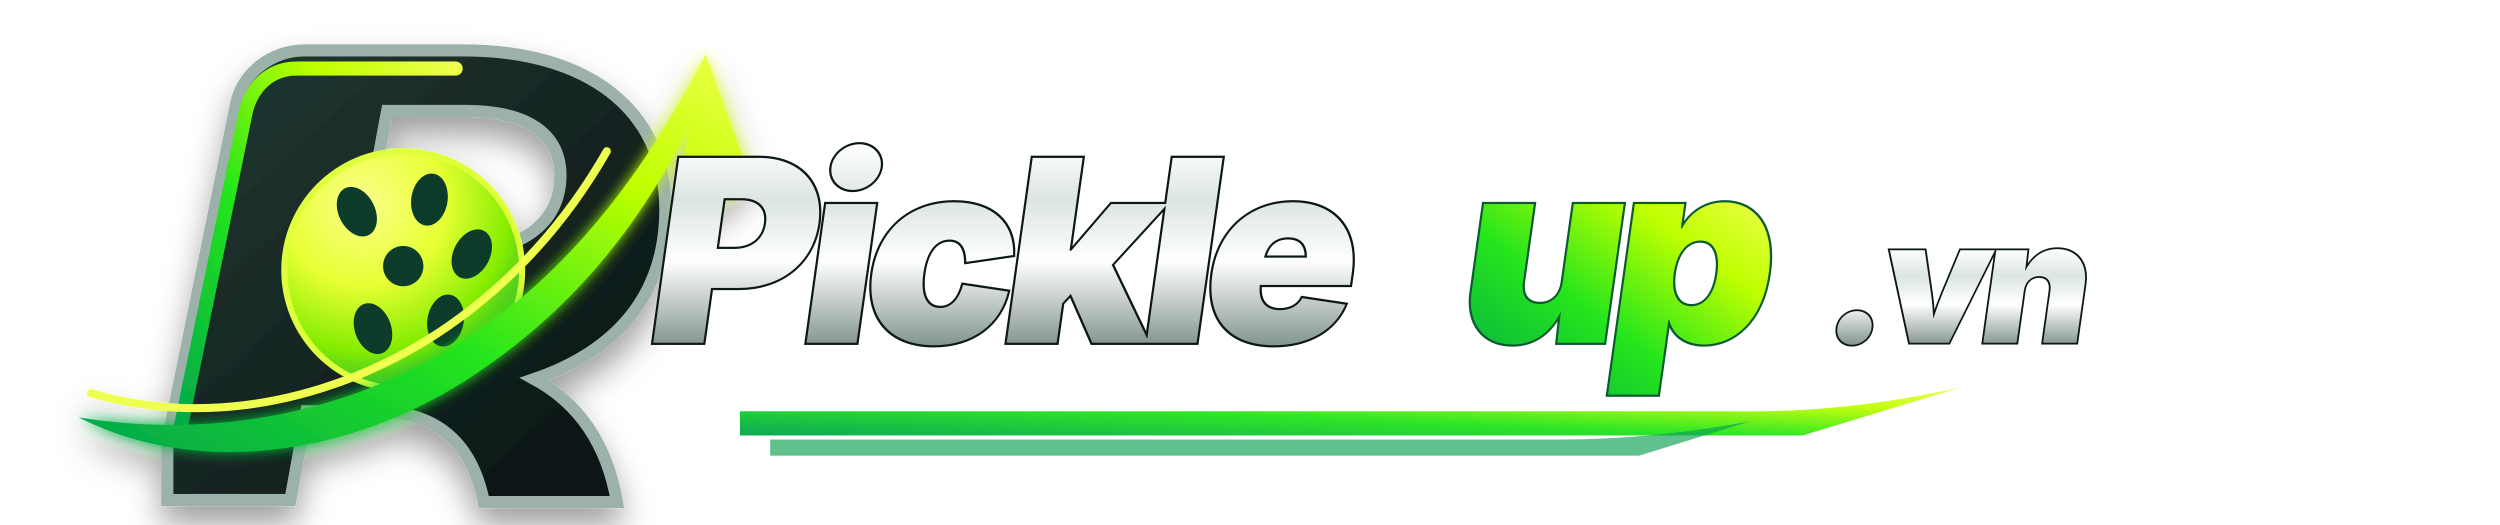
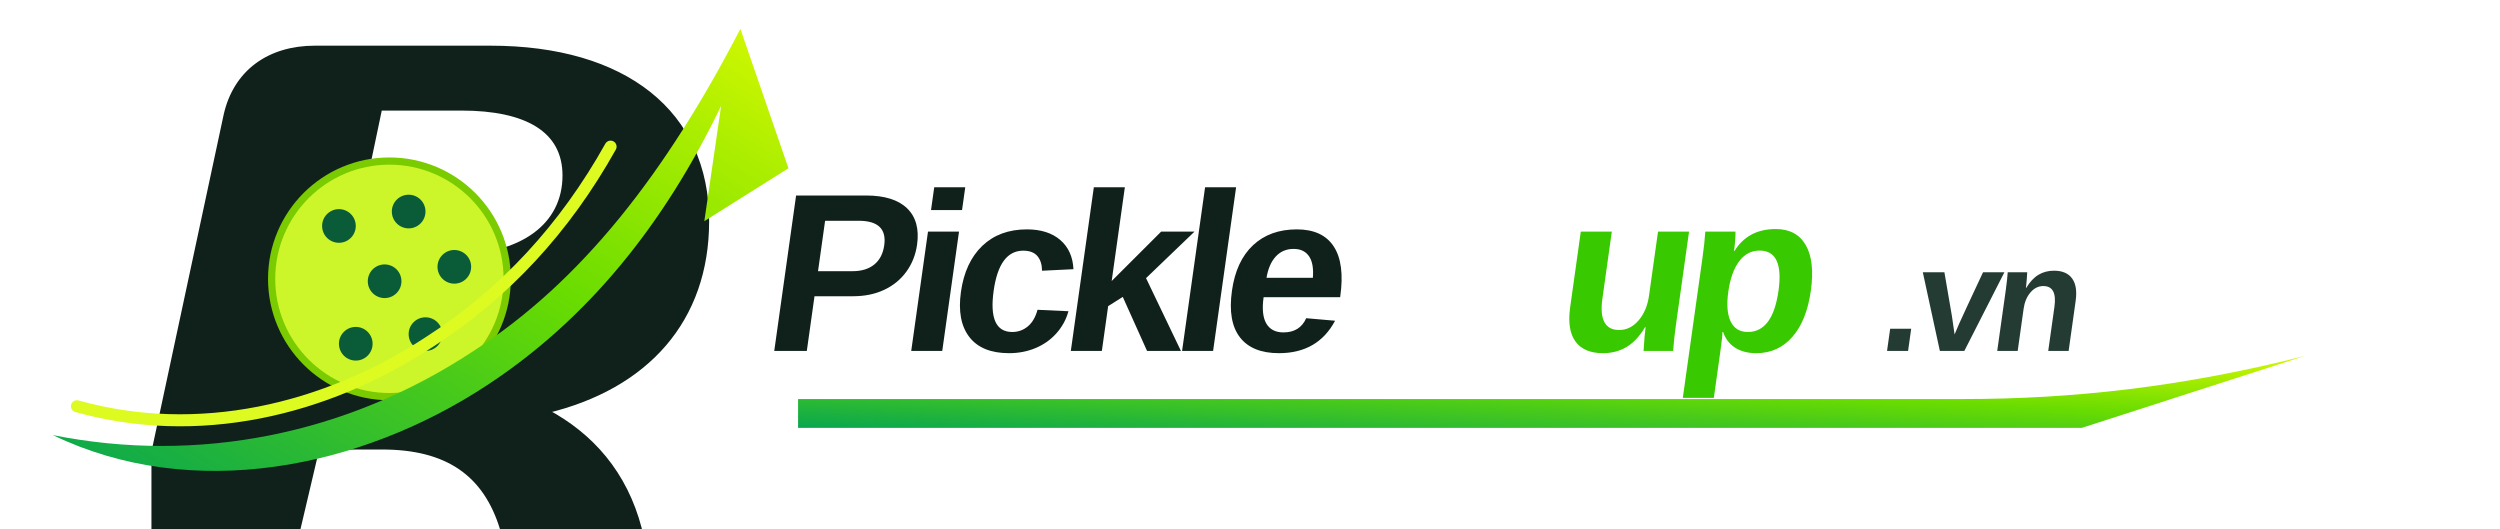
- <svg xmlns="http://www.w3.org/2000/svg" viewBox="0 0 1240 260" role="img" aria-label="Pickleup.vn">
+ <svg xmlns="http://www.w3.org/2000/svg" viewBox="0 0 1040 220" role="img" aria-label="Pickleup.vn" shape-rendering="geometricPrecision">
  <defs>
-     <linearGradient id="silver" x1="0" y1="0" x2="0" y2="1">
-       <stop stop-color="#ffffff" />
-       <stop offset=".28" stop-color="#dbe5e1" />
-       <stop offset=".58" stop-color="#ffffff" />
-       <stop offset="1" stop-color="#83958f" />
+     <linearGradient id="g" x1="0" y1="1" x2="1" y2="0">
+       <stop offset="0" stop-color="#08A650" />
+       <stop offset=".55" stop-color="#69DC00" />
+       <stop offset="1" stop-color="#D7F900" />
    </linearGradient>
-     <linearGradient id="lime" x1="0" y1="1" x2="1" y2="0">
-       <stop stop-color="#00a64c" />
-       <stop offset=".42" stop-color="#25e51c" />
-       <stop offset=".75" stop-color="#bfff00" />
-       <stop offset="1" stop-color="#efff4b" />
-     </linearGradient>
-     <linearGradient id="dark" x1="0" y1="0" x2="1" y2="1">
-       <stop stop-color="#233934" />
-       <stop offset="1" stop-color="#07110f" />
-     </linearGradient>
-     <radialGradient id="ball" cx=".33" cy=".22" r=".86">
-       <stop stop-color="#fbff8a" />
-       <stop offset=".4" stop-color="#e7ff34" />
-       <stop offset=".72" stop-color="#84ed00" />
-       <stop offset="1" stop-color="#18a844" />
-     </radialGradient>
-     <filter id="shadow" x="-20%" y="-30%" width="160%" height="180%">
-       <feDropShadow dx="0" dy="9" stdDeviation="8" flood-color="#000" flood-opacity=".38" />
-     </filter>
-     <filter id="glow" x="-40%" y="-40%" width="180%" height="180%">
-       <feGaussianBlur stdDeviation="3.3" result="b" />
-       <feMerge>
-         <feMergeNode in="b" />
-         <feMergeNode in="SourceGraphic" />
-       </feMerge>
-     </filter>
  </defs>
-   <g transform="translate(12 8)" filter="url(#shadow)">
-     <path d="M71 211 105 44c3-16 18-27 34-27h79c61 0 100 29 100 79 0 42-24 70-65 84 22 12 36 32 41 61h-66c-6-30-24-45-54-45h-34l-8 44H71Zm96-94h48c31 0 51-14 51-38 0-21-17-32-47-32h-39l-13 70Z" fill="url(#dark)" stroke="#9cb1aa" stroke-width="6" />
-     <path d="M77 207 110 47c3-12 12-21 25-21h79" fill="none" stroke="url(#lime)" stroke-width="7" stroke-linecap="round" />
-     <circle cx="188" cy="126" r="59" fill="url(#ball)" stroke="#dfff3e" stroke-width="3" />
-     <g fill="#073d2a">
-       <ellipse cx="165" cy="97" rx="9" ry="13" transform="rotate(-27 165 97)" />
-       <ellipse cx="201" cy="91" rx="9" ry="13" transform="rotate(9 201 91)" />
-       <ellipse cx="222" cy="118" rx="9" ry="13" transform="rotate(28 222 118)" />
-       <ellipse cx="209" cy="151" rx="9" ry="13" transform="rotate(10 209 151)" />
-       <ellipse cx="173" cy="155" rx="9" ry="13" transform="rotate(-20 173 155)" />
-       <circle cx="188" cy="124" r="10" />
+   <g transform="translate(12 10)">
+     <path d="M52 178 82 38c4-18 18-28 37-28h73c56 0 90 27 90 72 0 41-25 69-67 79 19 10 33 26 39 49h-57c-7-23-23-34-50-34h-27l-8 34H52Zm81-81h43c29 0 47-13 47-34 0-19-16-28-43-28h-34l-13 62Z" fill="#10211C" stroke="#10211C" stroke-width="2" stroke-linejoin="round" />
+     <circle cx="150" cy="106" r="49" fill="#CCF52A" stroke="#7ACB00" stroke-width="3" />
+     <g fill="#0A5B37">
+       <circle cx="129" cy="84" r="7" />
+       <circle cx="158" cy="78" r="7" />
+       <circle cx="177" cy="101" r="7" />
+       <circle cx="165" cy="129" r="7" />
+       <circle cx="136" cy="133" r="7" />
+       <circle cx="148" cy="107" r="7" />
    </g>
-     <path d="M27 199c63 32 143 17 202-25 43-30 76-69 101-120l-7 50 37-24-22-61c-32 62-69 108-117 140-58 38-127 51-194 40Z" fill="url(#lime)" filter="url(#glow)" />
-     <path d="M33 187c61 18 126 2 177-33 33-23 59-52 79-87" fill="none" stroke="#efff4f" stroke-width="4" stroke-linecap="round" />
+     <path d="M10 171c58 28 128 14 181-21 41-27 73-66 97-116l-7 48 35-22-20-58c-31 60-66 105-111 134-53 35-115 47-175 35Z" fill="url(#g)" />
+     <path d="M20 159c50 14 103 2 147-27 31-20 56-47 75-81" fill="none" stroke="#DDFB21" stroke-width="5" stroke-linecap="round" />
  </g>
-   <g transform="translate(342 0) skewX(-8)">
-     <text x="0" y="170" font-family="Inter,Segoe UI,Arial,sans-serif" font-size="126" font-weight="950" letter-spacing="-7" fill="url(#silver)" stroke="#0c1815" stroke-width="2.2" paint-order="stroke">Pickle</text>
-     <text x="402" y="170" font-family="Inter,Segoe UI,Arial,sans-serif" font-size="126" font-weight="950" letter-spacing="-7" fill="url(#lime)" stroke="#0b5a30" stroke-width="2.2" paint-order="stroke">up</text>
-     <text x="585" y="170" font-family="Inter,Segoe UI,Arial,sans-serif" font-size="84" font-weight="900" letter-spacing="-4" fill="url(#silver)" stroke="#0c1815" stroke-width="1.8" paint-order="stroke">.vn</text>
+   <g transform="translate(330 45) skewX(-8)">
+     <text x="0" y="101" font-family="Arial Black,Segoe UI,Arial,sans-serif" font-size="94" font-weight="900" letter-spacing="-6" fill="#10211C">Pickle</text>
+     <text x="329" y="101" font-family="Arial Black,Segoe UI,Arial,sans-serif" font-size="94" font-weight="900" letter-spacing="-6" fill="#38C900">up</text>
+     <text x="465" y="101" font-family="Arial Black,Segoe UI,Arial,sans-serif" font-size="62" font-weight="900" letter-spacing="-3" fill="#243B34">.vn</text>
  </g>
-   <path d="M367 204h503c33 0 67-4 103-12l-79 24H367Z" fill="url(#lime)" opacity=".95" />
-   <path d="M382 218h392c31 0 61-3 94-9l-55 17H382Z" fill="#0b9f50" opacity=".65" />
+   <path d="M332 166h485c45 0 91-5 142-18l-93 30H332Z" fill="url(#g)" />
</svg>
